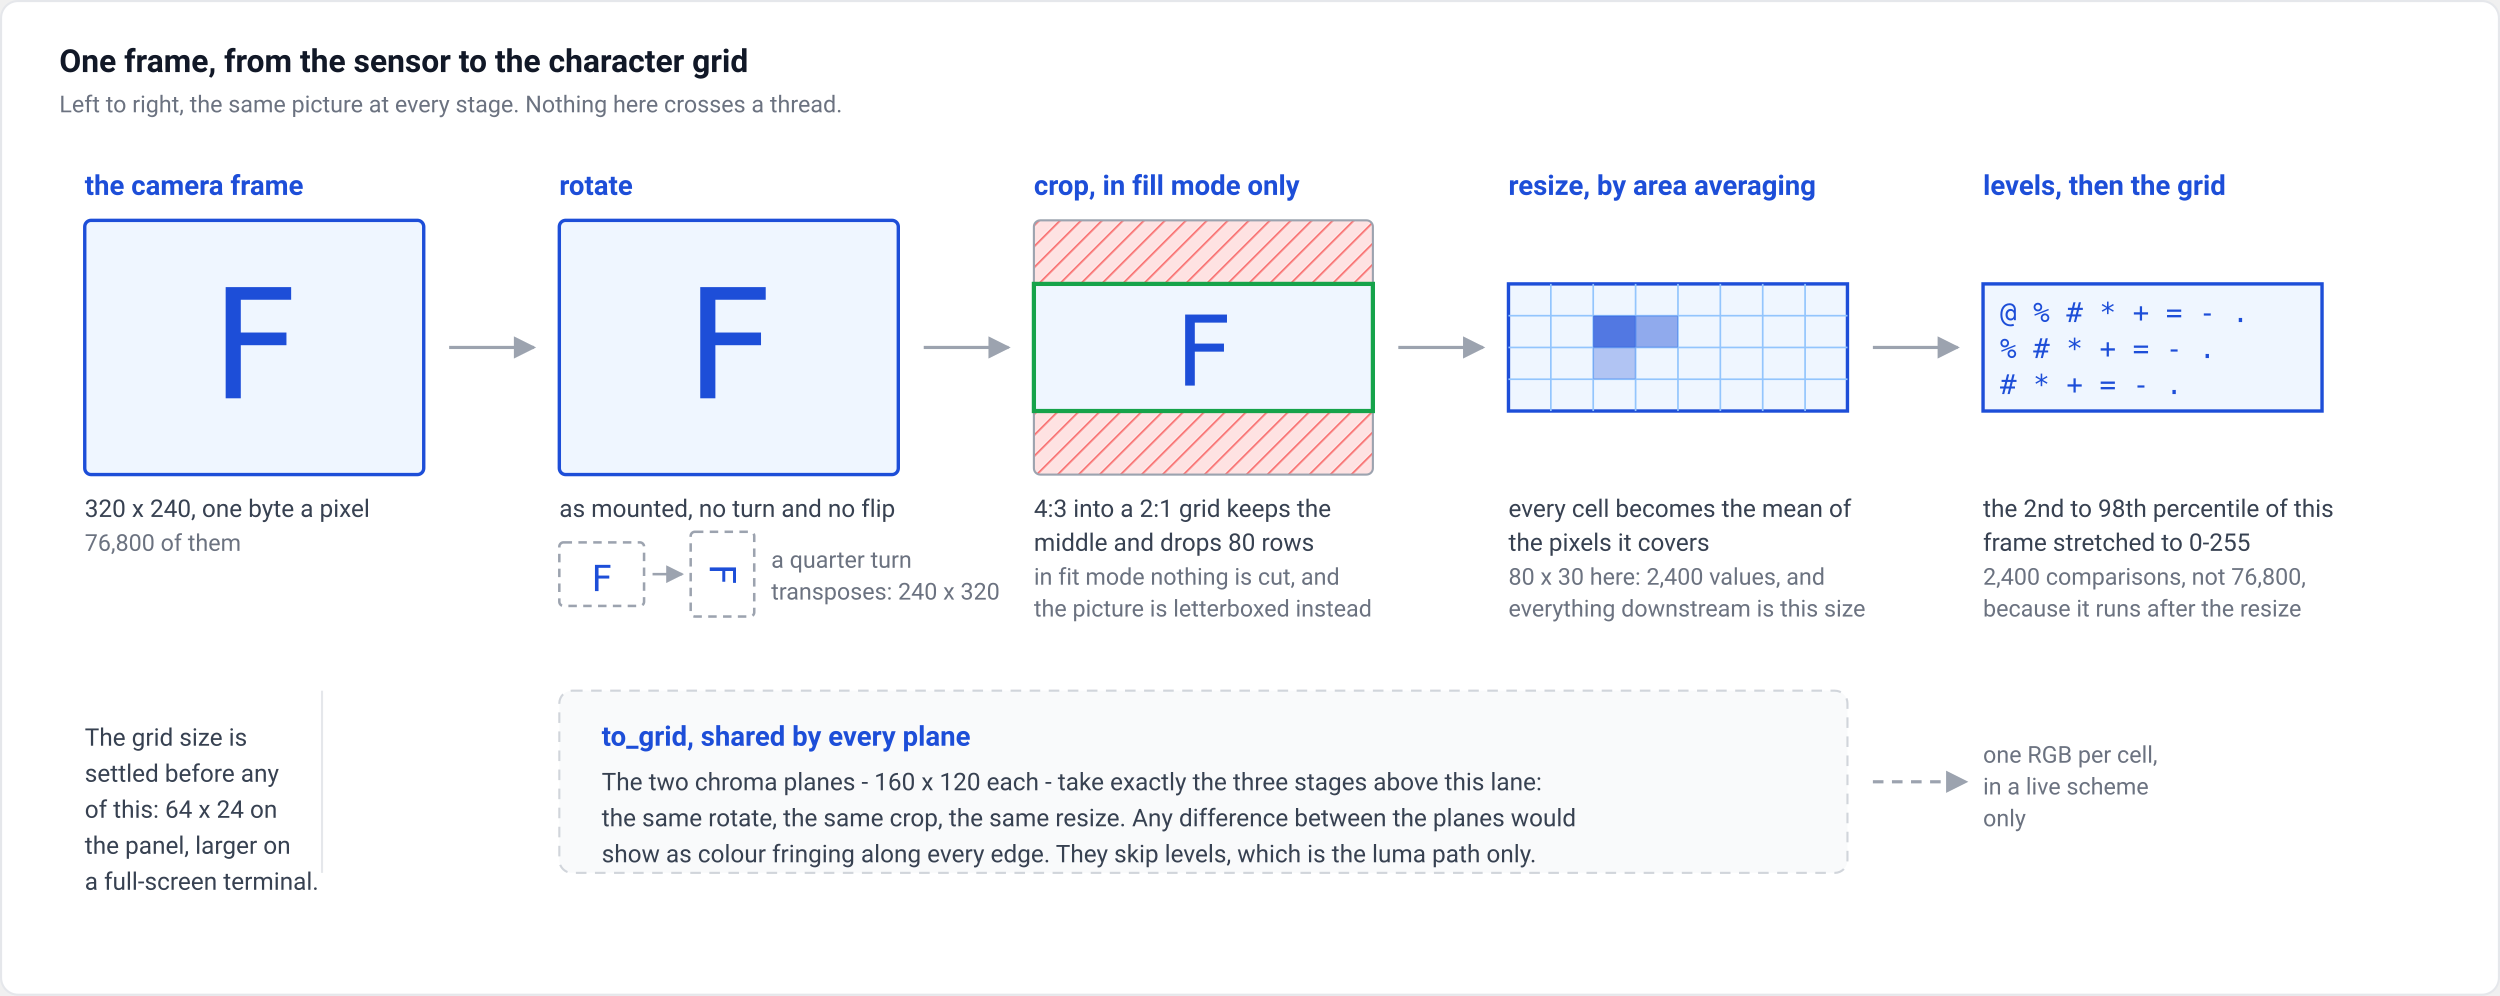
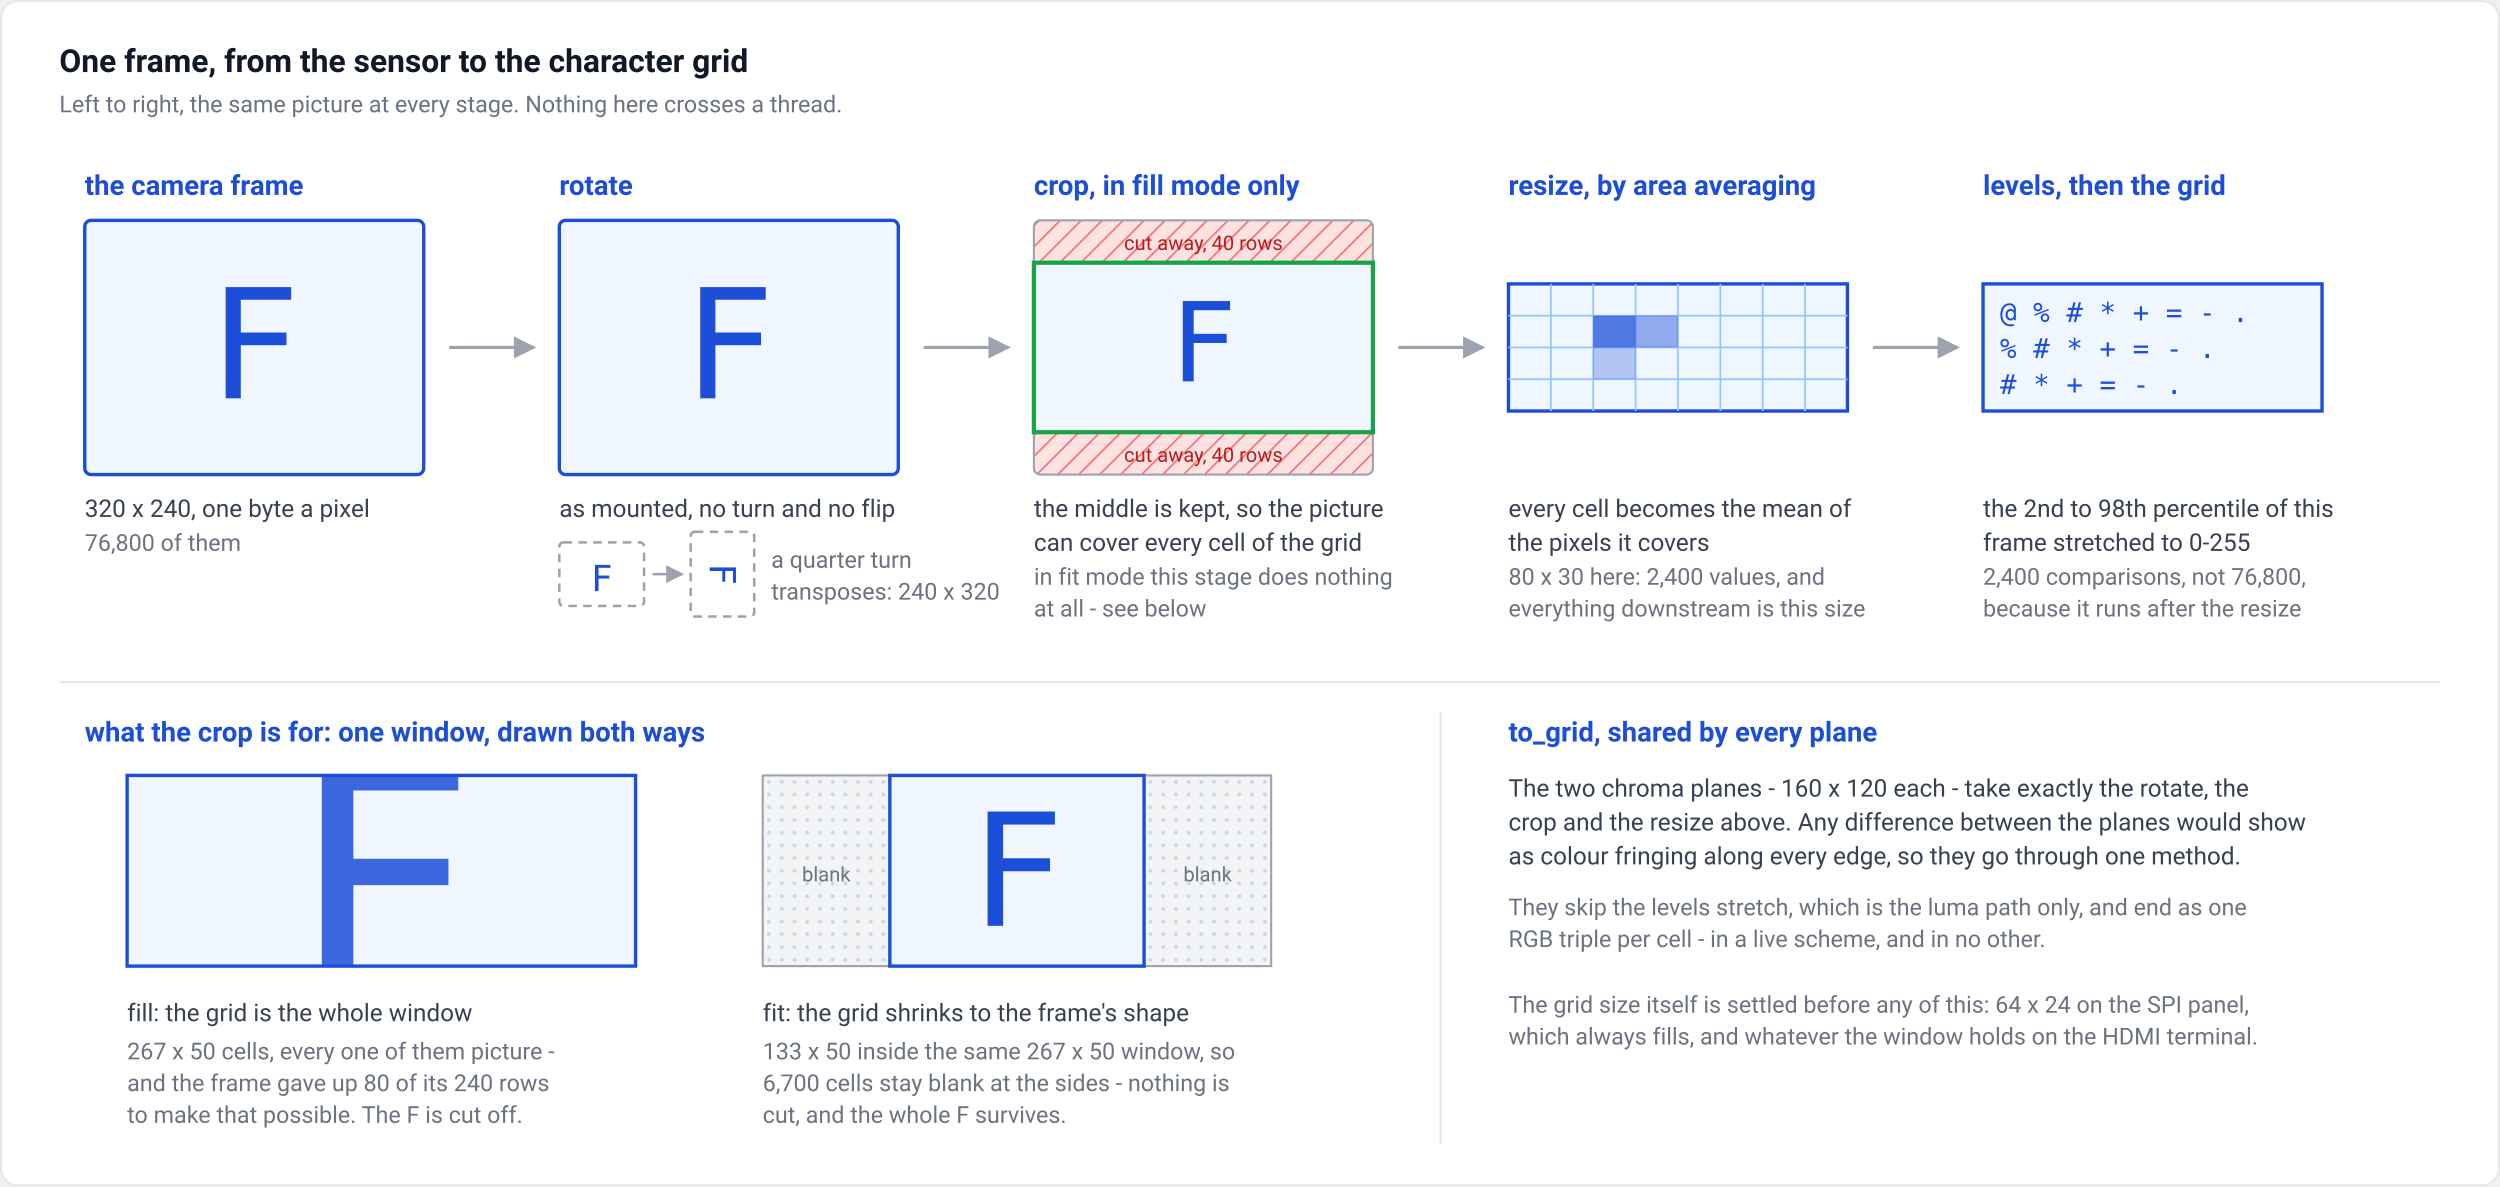
- <svg xmlns="http://www.w3.org/2000/svg" viewBox="0 0 1180 470" width="1180" height="470" font-family="-apple-system, BlinkMacSystemFont, Segoe UI, Roboto, Helvetica, Arial, sans-serif">
+ <svg xmlns="http://www.w3.org/2000/svg" viewBox="0 0 1180 560" width="1180" height="560" font-family="-apple-system, BlinkMacSystemFont, Segoe UI, Roboto, Helvetica, Arial, sans-serif">
  <defs>
    <pattern id="dropped" width="7" height="7" patternUnits="userSpaceOnUse" patternTransform="rotate(45)">
      <rect width="7" height="7" fill="#fee2e2" />
      <line x1="0" y1="0" x2="0" y2="7" stroke="#f87171" stroke-width="1.6" />
    </pattern>
+     <pattern id="blank" width="6" height="6" patternUnits="userSpaceOnUse">
+       <rect width="6" height="6" fill="#f3f4f6" />
+       <circle cx="3" cy="3" r="0.9" fill="#cbd5e1" />
+     </pattern>
    <marker id="arrow" viewBox="0 0 10 10" refX="9" refY="5" markerWidth="7" markerHeight="7" orient="auto">
      <path d="M0,0 L10,5 L0,10 z" fill="#9ca3af" />
    </marker>
+     <clipPath id="fillwin">
+       <rect x="60" y="366" width="240" height="90" />
+     </clipPath>
    <style>
      .card   { fill: #ffffff; stroke: #e5e7eb; }
      .title  { font-size: 15px; font-weight: 700; fill: #111827; }
      .step   { font-size: 13px; font-weight: 700; fill: #1d4ed8; }
      .cap    { font-size: 11.5px; fill: #374151; }
      .dim    { font-size: 11px; fill: #6b7280; }
      .frame  { fill: #eff6ff; stroke: #1d4ed8; stroke-width: 1.6; }
      .ghost  { fill: none; stroke: #9ca3af; stroke-width: 1.2; stroke-dasharray: 4 3; }
      .keep   { fill: #eff6ff; stroke: #16a34a; stroke-width: 2; }
      .glyph  { font-family: ui-monospace, Menlo, Consolas, monospace; fill: #1d4ed8; }
      .cell   { stroke: #93c5fd; stroke-width: 0.8; fill: none; }
-       .lane   { fill: #f9fafb; stroke: #d1d5db; stroke-dasharray: 5 4; }
    </style>
  </defs>
-   <rect class="card" x="0.5" y="0.5" width="1179" height="469" rx="8" />
+   <rect class="card" x="0.5" y="0.5" width="1179" height="559" rx="8" />
  <text class="title" x="28" y="34">One frame, from the sensor to the character grid</text>
  <text class="dim" x="28" y="53">Left to right, the same picture at every stage. Nothing here crosses a thread.</text>
  <text class="step" x="40" y="92">the camera frame</text>
  <rect class="frame" x="40" y="104" width="160" height="120" rx="3" />
  <text class="glyph" x="120" y="188" font-size="72" text-anchor="middle">F</text>
  <text class="cap" x="40" y="244">320 x 240, one byte a pixel</text>
  <text class="dim" x="40" y="260">76,800 of them</text>
  <line x1="212" y1="164" x2="252" y2="164" stroke="#9ca3af" stroke-width="1.5" marker-end="url(#arrow)" />
  <text class="step" x="264" y="92">rotate</text>
  <rect class="frame" x="264" y="104" width="160" height="120" rx="3" />
  <text class="glyph" x="344" y="188" font-size="72" text-anchor="middle">F</text>
  <text class="cap" x="264" y="244">as mounted, no turn and no flip</text>
-   <g>
-     <rect class="ghost" x="264" y="256" width="40" height="30" rx="2" />
-     <text class="glyph" x="284" y="279" font-size="17" text-anchor="middle" fill="#9ca3af">F</text>
-     <line x1="308" y1="271" x2="322" y2="271" stroke="#9ca3af" stroke-width="1.2" marker-end="url(#arrow)" />
-     <rect class="ghost" x="326" y="251" width="30" height="40" rx="2" />
-     <text class="glyph" x="341" y="277" font-size="17" text-anchor="middle" fill="#9ca3af" transform="rotate(90 341 271)">F</text>
-     <text class="dim" x="364" y="268">a quarter turn</text>
-     <text class="dim" x="364" y="283">transposes: 240 x 320</text>
-   </g>
+   <rect class="ghost" x="264" y="256" width="40" height="30" rx="2" />
+   <text class="glyph" x="284" y="279" font-size="17" text-anchor="middle" fill="#9ca3af">F</text>
+   <line x1="308" y1="271" x2="322" y2="271" stroke="#9ca3af" stroke-width="1.2" marker-end="url(#arrow)" />
+   <rect class="ghost" x="326" y="251" width="30" height="40" rx="2" />
+   <text class="glyph" x="341" y="277" font-size="17" text-anchor="middle" fill="#9ca3af" transform="rotate(90 341 271)">F</text>
+   <text class="dim" x="364" y="268">a quarter turn</text>
+   <text class="dim" x="364" y="283">transposes: 240 x 320</text>
  <line x1="436" y1="164" x2="476" y2="164" stroke="#9ca3af" stroke-width="1.5" marker-end="url(#arrow)" />
  <text class="step" x="488" y="92">crop, in fill mode only</text>
  <rect x="488" y="104" width="160" height="120" rx="3" fill="url(#dropped)" stroke="#9ca3af" stroke-width="1" />
-   <rect class="keep" x="488" y="134" width="160" height="60" />
-   <text class="glyph" x="568" y="182" font-size="46" text-anchor="middle">F</text>
-   <text class="cap" x="488" y="244">4:3 into a 2:1 grid keeps the</text>
-   <text class="cap" x="488" y="260">middle and drops 80 rows</text>
-   <text class="dim" x="488" y="276">in fit mode nothing is cut, and</text>
-   <text class="dim" x="488" y="291">the picture is letterboxed instead</text>
+   <rect class="keep" x="488" y="124" width="160" height="80" />
+   <text class="glyph" x="568" y="180" font-size="52" text-anchor="middle">F</text>
+   <text x="568" y="118" font-size="9.5" text-anchor="middle" fill="#b91c1c">cut away, 40 rows</text>
+   <text x="568" y="218" font-size="9.5" text-anchor="middle" fill="#b91c1c">cut away, 40 rows</text>
+   <text class="cap" x="488" y="244">the middle is kept, so the picture</text>
+   <text class="cap" x="488" y="260">can cover every cell of the grid</text>
+   <text class="dim" x="488" y="276">in fit mode this stage does nothing</text>
+   <text class="dim" x="488" y="291">at all - see below</text>
  <line x1="660" y1="164" x2="700" y2="164" stroke="#9ca3af" stroke-width="1.5" marker-end="url(#arrow)" />
  <text class="step" x="712" y="92">resize, by area averaging</text>
  <rect class="frame" x="712" y="134" width="160" height="60" rx="0" />
  <g class="cell">
    <path d="M732 134 V194 M752 134 V194 M772 134 V194 M792 134 V194 M812 134 V194 M832 134 V194 M852 134 V194" />
    <path d="M712 149 H872 M712 164 H872 M712 179 H872" />
  </g>
  <rect x="752" y="149" width="20" height="15" fill="#1d4ed8" opacity="0.75" />
  <rect x="772" y="149" width="20" height="15" fill="#1d4ed8" opacity="0.45" />
  <rect x="752" y="164" width="20" height="15" fill="#1d4ed8" opacity="0.30" />
  <text class="cap" x="712" y="244">every cell becomes the mean of</text>
  <text class="cap" x="712" y="260">the pixels it covers</text>
  <text class="dim" x="712" y="276">80 x 30 here: 2,400 values, and</text>
  <text class="dim" x="712" y="291">everything downstream is this size</text>
  <line x1="884" y1="164" x2="924" y2="164" stroke="#9ca3af" stroke-width="1.5" marker-end="url(#arrow)" />
  <text class="step" x="936" y="92">levels, then the grid</text>
  <rect class="frame" x="936" y="134" width="160" height="60" rx="0" />
  <text class="glyph" x="944" y="152" font-size="13">@ % # * + = - .  </text>
  <text class="glyph" x="944" y="169" font-size="13">% # * + = - .    </text>
  <text class="glyph" x="944" y="186" font-size="13"># * + = - .      </text>
  <text class="cap" x="936" y="244">the 2nd to 98th percentile of this</text>
  <text class="cap" x="936" y="260">frame stretched to 0-255</text>
  <text class="dim" x="936" y="276">2,400 comparisons, not 76,800,</text>
  <text class="dim" x="936" y="291">because it runs after the resize</text>
-   <rect class="lane" x="264" y="326" width="608" height="86" rx="6" />
-   <text class="step" x="284" y="352" fill="#374151">to_grid, shared by every plane</text>
-   <text class="cap" x="284" y="373">The two chroma planes - 160 x 120 each - take exactly the three stages above this lane:</text>
-   <text class="cap" x="284" y="390">the same rotate, the same crop, the same resize. Any difference between the planes would</text>
-   <text class="cap" x="284" y="407">show as colour fringing along every edge. They skip levels, which is the luma path only.</text>
-   <line x1="884" y1="369" x2="928" y2="369" stroke="#9ca3af" stroke-width="1.5" stroke-dasharray="5 4" marker-end="url(#arrow)" />
-   <text class="dim" x="936" y="360">one RGB per cell,</text>
-   <text class="dim" x="936" y="375">in a live scheme</text>
-   <text class="dim" x="936" y="390">only</text>
-   <line x1="152" y1="326" x2="152" y2="412" stroke="#e5e7eb" />
-   <text class="cap" x="40" y="352">The grid size is</text>
-   <text class="cap" x="40" y="369">settled before any</text>
-   <text class="cap" x="40" y="386">of this: 64 x 24 on</text>
-   <text class="cap" x="40" y="403">the panel, larger on</text>
-   <text class="cap" x="40" y="420">a full-screen terminal.</text>
+   <line x1="28" y1="322" x2="1152" y2="322" stroke="#e5e7eb" />
+   <text class="step" x="40" y="350">what the crop is for: one window, drawn both ways</text>
+   <rect x="60" y="366" width="240" height="90" fill="#eff6ff" stroke="#1d4ed8" stroke-width="1.6" />
+   <g clip-path="url(#fillwin)">
+     <text class="glyph" x="180" y="470" font-size="150" text-anchor="middle" opacity="0.85">F</text>
+   </g>
+   <text class="cap" x="60" y="482" fill="#16a34a">fill: the grid is the whole window</text>
+   <text class="dim" x="60" y="500">267 x 50 cells, every one of them picture -</text>
+   <text class="dim" x="60" y="515">and the frame gave up 80 of its 240 rows</text>
+   <text class="dim" x="60" y="530">to make that possible. The F is cut off.</text>
+   <rect x="360" y="366" width="240" height="90" fill="url(#blank)" stroke="#9ca3af" stroke-width="1" />
+   <rect x="420" y="366" width="120" height="90" fill="#eff6ff" stroke="#1d4ed8" stroke-width="1.6" />
+   <text class="glyph" x="480" y="437" font-size="74" text-anchor="middle">F</text>
+   <text x="390" y="416" font-size="9.5" text-anchor="middle" fill="#6b7280">blank</text>
+   <text x="570" y="416" font-size="9.5" text-anchor="middle" fill="#6b7280">blank</text>
+   <text class="cap" x="360" y="482" fill="#1d4ed8">fit: the grid shrinks to the frame's shape</text>
+   <text class="dim" x="360" y="500">133 x 50 inside the same 267 x 50 window, so</text>
+   <text class="dim" x="360" y="515">6,700 cells stay blank at the sides - nothing is</text>
+   <text class="dim" x="360" y="530">cut, and the whole F survives.</text>
+   <line x1="680" y1="336" x2="680" y2="540" stroke="#e5e7eb" />
+   <text class="step" x="712" y="350">to_grid, shared by every plane</text>
+   <text class="cap" x="712" y="376">The two chroma planes - 160 x 120 each - take exactly the rotate, the</text>
+   <text class="cap" x="712" y="392">crop and the resize above. Any difference between the planes would show</text>
+   <text class="cap" x="712" y="408">as colour fringing along every edge, so they go through one method.</text>
+   <text class="dim" x="712" y="432">They skip the levels stretch, which is the luma path only, and end as one</text>
+   <text class="dim" x="712" y="447">RGB triple per cell - in a live scheme, and in no other.</text>
+   <text class="dim" x="712" y="478">The grid size itself is settled before any of this: 64 x 24 on the SPI panel,</text>
+   <text class="dim" x="712" y="493">which always fills, and whatever the window holds on the HDMI terminal.</text>
</svg>
